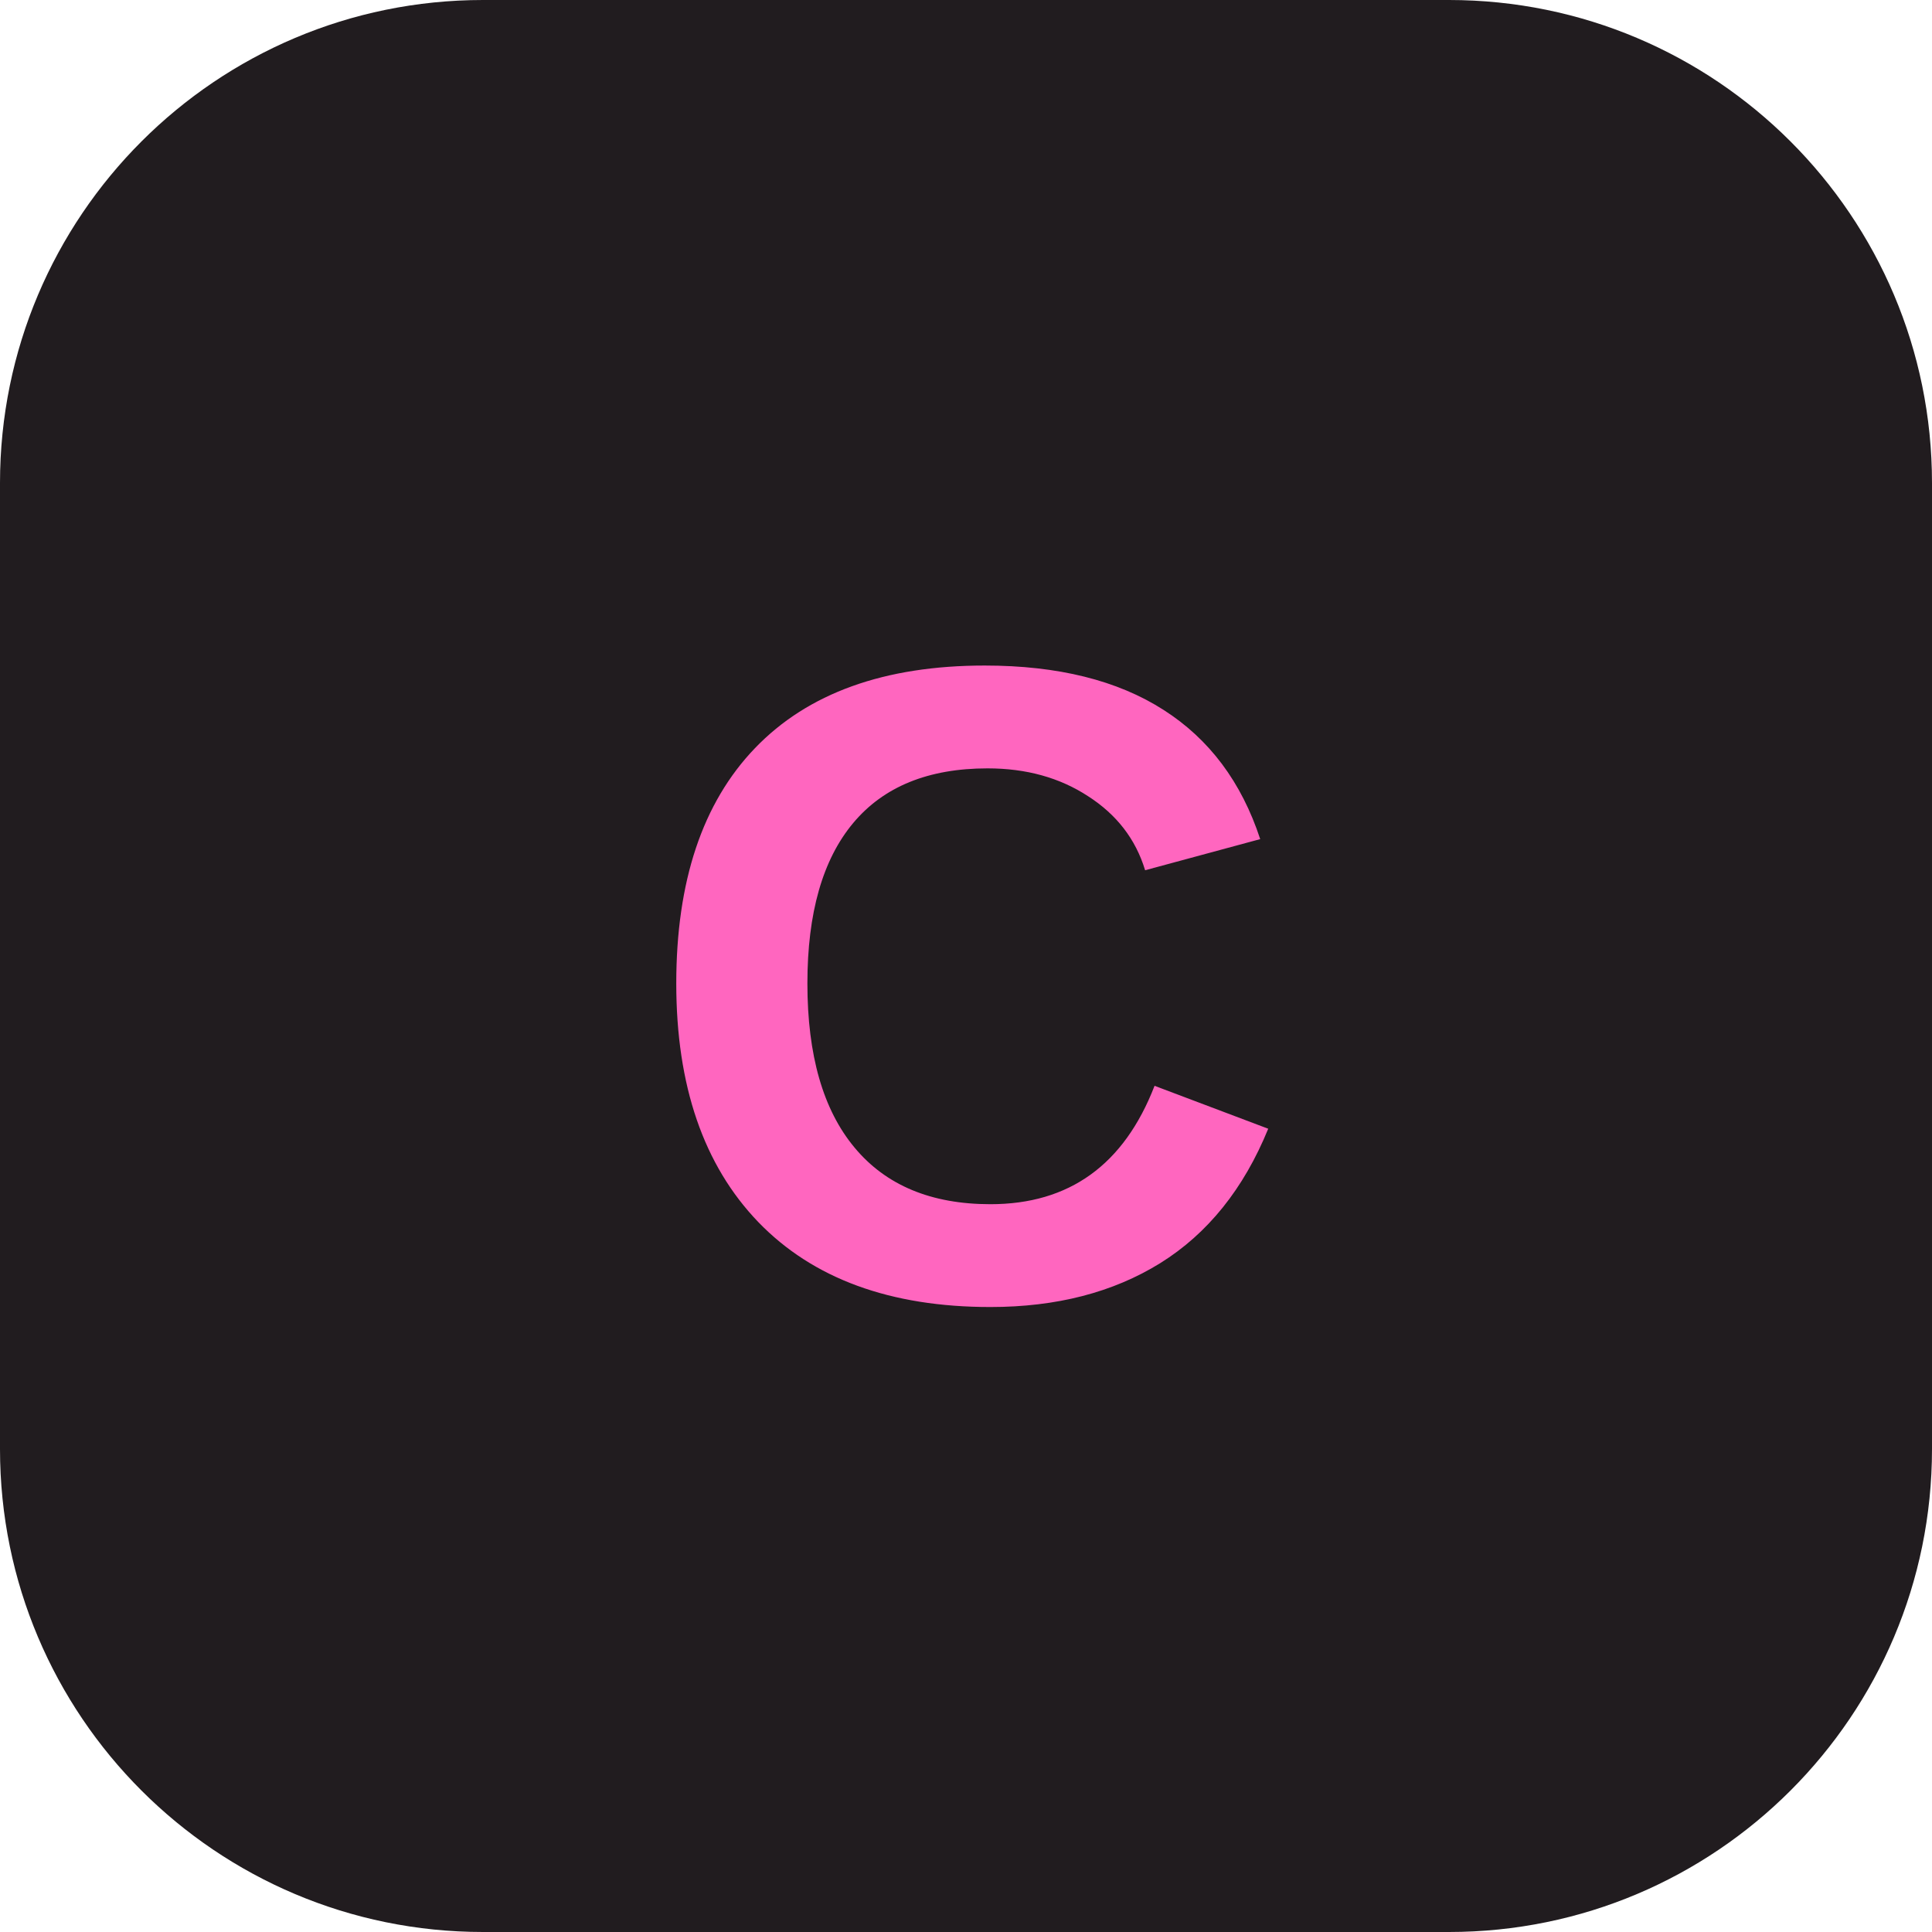
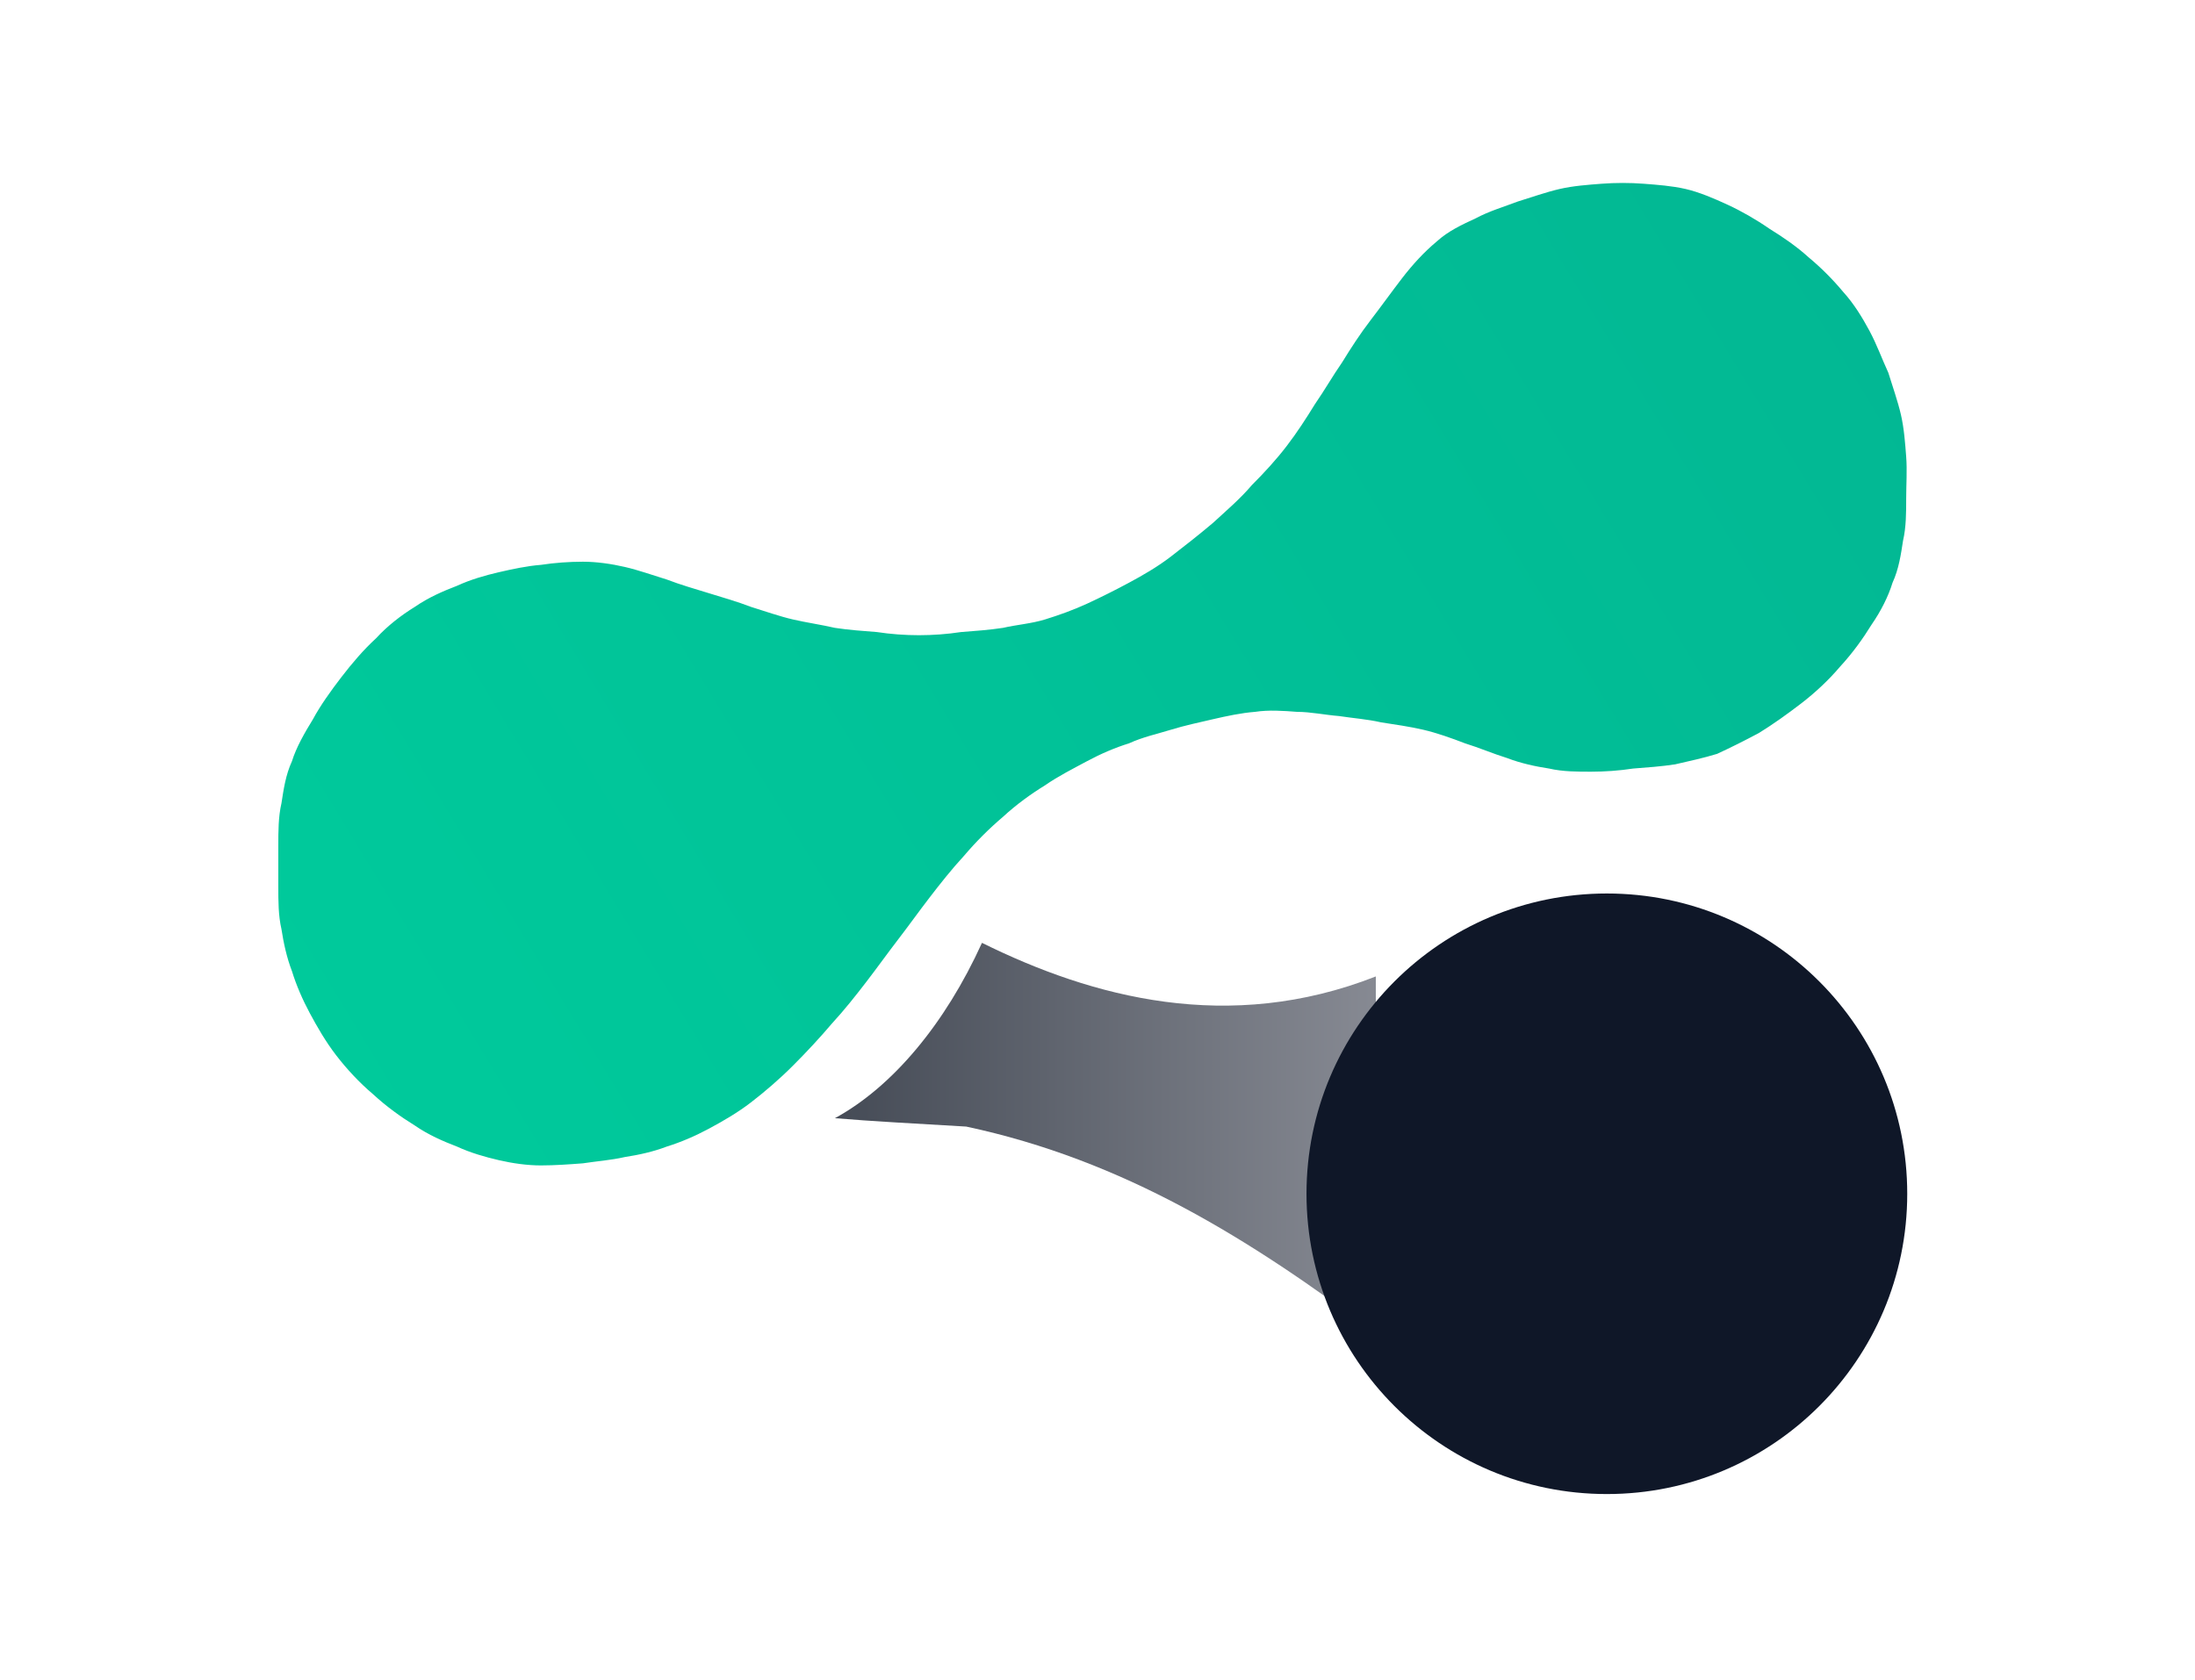
- <svg xmlns="http://www.w3.org/2000/svg" viewBox="0 0 64 64">
-   <rect width="64" height="64" rx="16" fill="#211C1F" />
-   <text x="32" y="43" font-family="Arial, sans-serif" font-weight="800" font-size="30" text-anchor="middle" fill="#FF66BF">C</text>
+ <svg xmlns="http://www.w3.org/2000/svg" viewBox="-22 53 209 160">
+   <defs>
+     <linearGradient id="custo-g" gradientUnits="userSpaceOnUse" x1="4" y1="164" x2="159" y2="70">
+       <stop offset="0" stop-color="#00CB9C" />
+       <stop offset="1" stop-color="#02B793" />
+     </linearGradient>
+     <linearGradient id="custo-w" gradientUnits="userSpaceOnUse" x1="57" y1="0" x2="111" y2="0">
+       <stop offset="0" stop-color="#444A55" />
+       <stop offset="1" stop-color="#898C95" />
+     </linearGradient>
+   </defs>
+   <path d="M126.5 71.0C127.8 70.7 129.2 70.6 130.5 70.5C131.8 70.4 133.2 70.4 134.5 70.5C135.8 70.6 137.2 70.7 138.5 71.0C139.8 71.3 141.2 71.9 142.5 72.5C143.8 73.1 145.2 73.9 146.5 74.8C147.8 75.6 149.1 76.5 150.2 77.5C151.4 78.5 152.5 79.6 153.5 80.8C154.5 81.9 155.3 83.2 156.0 84.5C156.7 85.8 157.2 87.2 157.8 88.5C158.2 89.8 158.7 91.2 159.0 92.5C159.3 93.8 159.4 95.2 159.5 96.5C159.6 97.8 159.5 99.2 159.5 100.5C159.5 101.8 159.5 103.2 159.2 104.5C159.0 105.8 158.8 107.2 158.2 108.5C157.8 109.8 157.1 111.2 156.2 112.5C155.4 113.8 154.4 115.2 153.2 116.5C152.1 117.8 150.8 119.0 149.5 120.0C148.2 121.0 146.8 122.0 145.5 122.8C144.2 123.5 142.8 124.2 141.5 124.8C140.2 125.2 138.8 125.5 137.5 125.8C136.2 126.0 134.8 126.1 133.5 126.2C132.2 126.4 130.8 126.5 129.5 126.5C128.2 126.5 126.8 126.5 125.5 126.2C124.2 126.0 122.8 125.7 121.5 125.2C120.2 124.8 118.8 124.2 117.5 123.8C116.2 123.3 114.8 122.8 113.5 122.5C112.2 122.2 110.8 122.0 109.5 121.8C108.2 121.5 106.8 121.4 105.5 121.2C104.2 121.1 102.8 120.8 101.5 120.8C100.2 120.7 98.8 120.6 97.5 120.8C96.2 120.9 94.8 121.2 93.5 121.5C92.2 121.8 90.8 122.1 89.5 122.5C88.2 122.9 86.8 123.2 85.5 123.8C84.2 124.2 82.8 124.8 81.5 125.5C80.2 126.2 78.8 126.9 77.5 127.8C76.2 128.6 74.8 129.6 73.5 130.8C72.2 131.9 70.9 133.2 69.8 134.5C68.6 135.8 67.5 137.2 66.5 138.5C65.5 139.8 64.5 141.2 63.5 142.5C62.5 143.8 61.5 145.2 60.5 146.5C59.5 147.8 58.4 149.2 57.2 150.5C56.1 151.8 54.8 153.2 53.5 154.5C52.2 155.8 50.8 157.0 49.5 158.0C48.2 159.0 46.8 159.8 45.5 160.5C44.2 161.2 42.8 161.8 41.5 162.2C40.2 162.7 38.8 163.0 37.5 163.2C36.2 163.5 34.8 163.6 33.5 163.8C32.2 163.9 30.8 164.0 29.5 164.0C28.2 164.0 26.8 163.8 25.5 163.5C24.2 163.2 22.8 162.8 21.5 162.2C20.2 161.7 18.8 161.1 17.5 160.2C16.2 159.4 14.8 158.4 13.5 157.2C12.2 156.1 11.0 154.8 10.0 153.5C9.0 152.2 8.2 150.8 7.5 149.5C6.8 148.2 6.2 146.8 5.8 145.5C5.3 144.2 5.0 142.8 4.8 141.5C4.5 140.2 4.5 138.8 4.5 137.5C4.5 136.2 4.5 134.8 4.5 133.5C4.5 132.2 4.5 130.8 4.8 129.5C5.0 128.2 5.2 126.8 5.8 125.5C6.2 124.2 7.0 122.8 7.8 121.5C8.5 120.2 9.5 118.8 10.5 117.5C11.5 116.2 12.6 114.9 13.8 113.8C14.9 112.6 16.2 111.6 17.5 110.8C18.8 109.9 20.2 109.3 21.5 108.8C22.8 108.2 24.2 107.8 25.5 107.5C26.8 107.2 28.2 106.9 29.5 106.8C30.8 106.6 32.2 106.5 33.5 106.5C34.8 106.5 36.2 106.7 37.5 107.0C38.8 107.3 40.2 107.8 41.5 108.2C42.8 108.7 44.2 109.1 45.5 109.5C46.8 109.9 48.2 110.3 49.5 110.8C50.8 111.2 52.2 111.7 53.5 112.0C54.8 112.3 56.2 112.5 57.5 112.8C58.8 113.0 60.2 113.1 61.5 113.2C62.8 113.4 64.2 113.5 65.5 113.5C66.8 113.5 68.2 113.4 69.5 113.2C70.8 113.1 72.2 113.0 73.5 112.8C74.8 112.5 76.2 112.4 77.5 112.0C78.8 111.6 80.2 111.1 81.5 110.5C82.8 109.9 84.2 109.2 85.5 108.5C86.8 107.8 88.2 107.0 89.5 106.0C90.8 105.0 92.2 103.9 93.5 102.8C94.8 101.6 96.1 100.5 97.2 99.2C98.4 98.0 99.5 96.8 100.5 95.5C101.5 94.2 102.4 92.8 103.2 91.5C104.1 90.2 104.9 88.8 105.8 87.5C106.6 86.2 107.5 84.8 108.5 83.5C109.5 82.2 110.5 80.8 111.5 79.5C112.5 78.2 113.6 77.0 114.8 76.0C115.9 75.0 117.2 74.4 118.5 73.8C119.8 73.1 121.2 72.7 122.5 72.2C123.8 71.8 125.2 71.3 126.5 71.0Z" fill="url(#custo-g)" />
+   <path d="M57.5 159.5C63 156.5 68 150.5 71.5 142.8C82 148 95 151.5 109 146L109 180C97 171 85 163.5 70 160.3C65 160 61 159.8 57.5 159.5Z" fill="url(#custo-w)" />
+   <circle cx="131.0" cy="166.7" r="28.6" fill="#0F1728" />
</svg>
